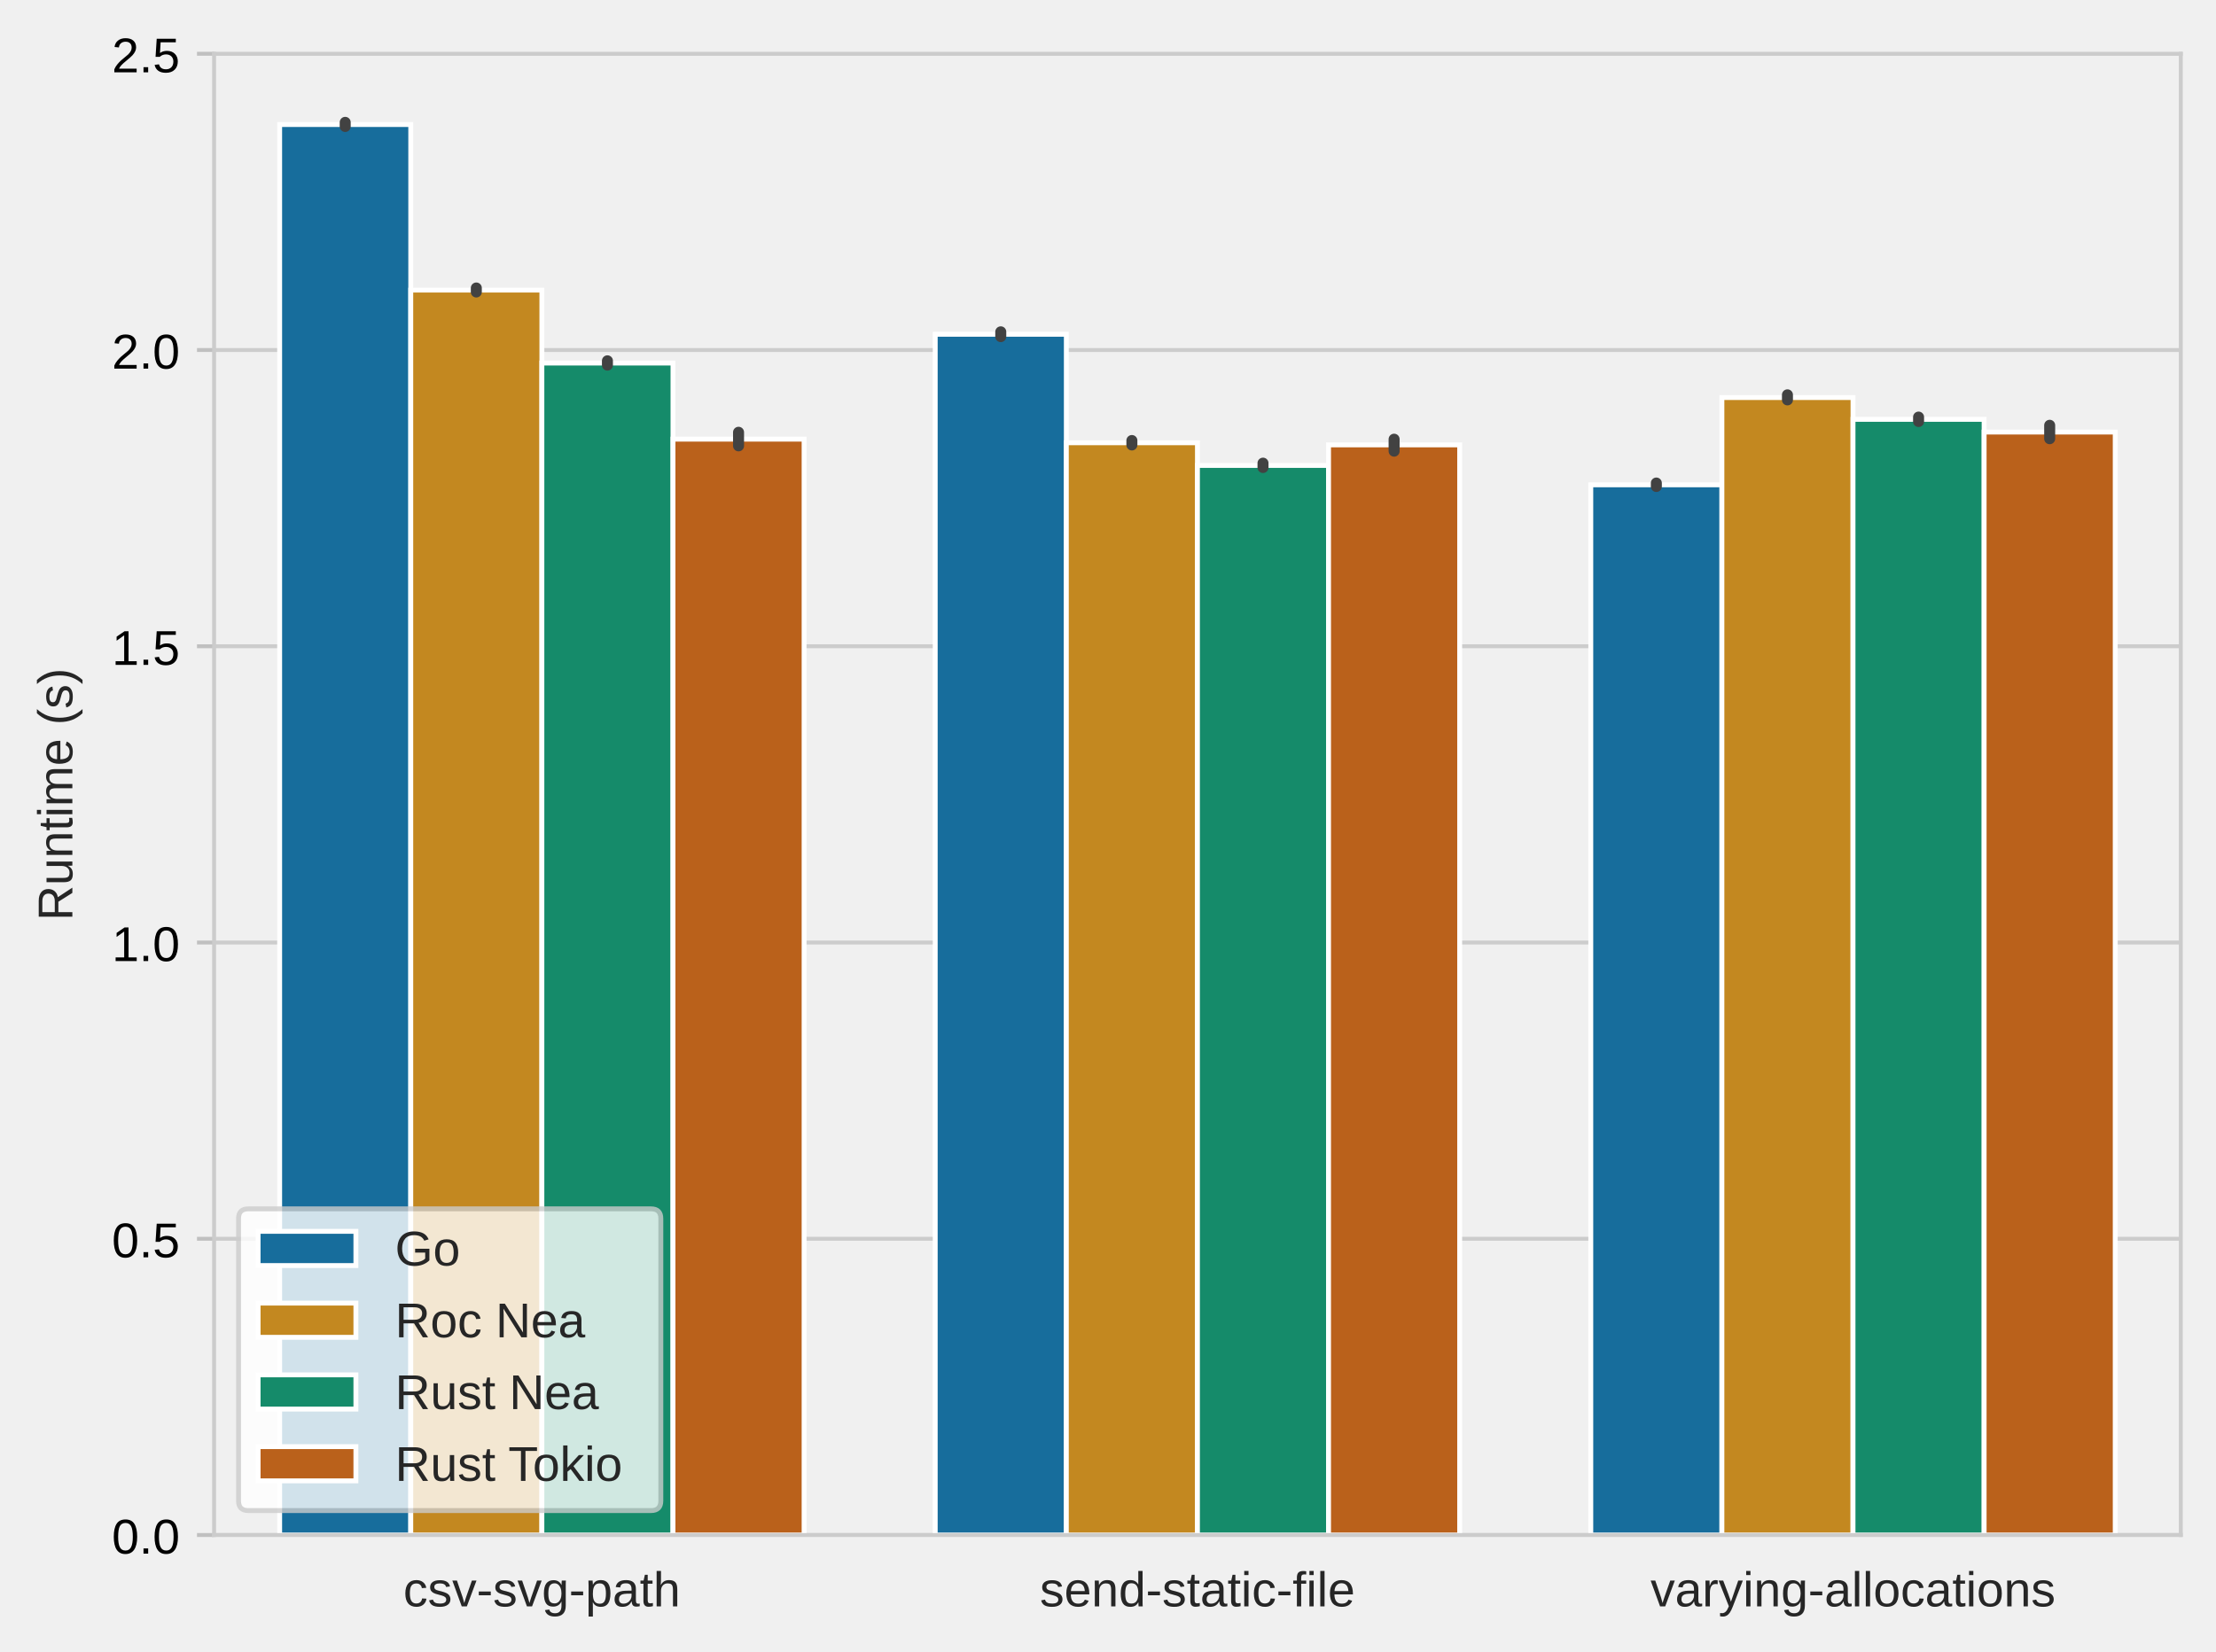
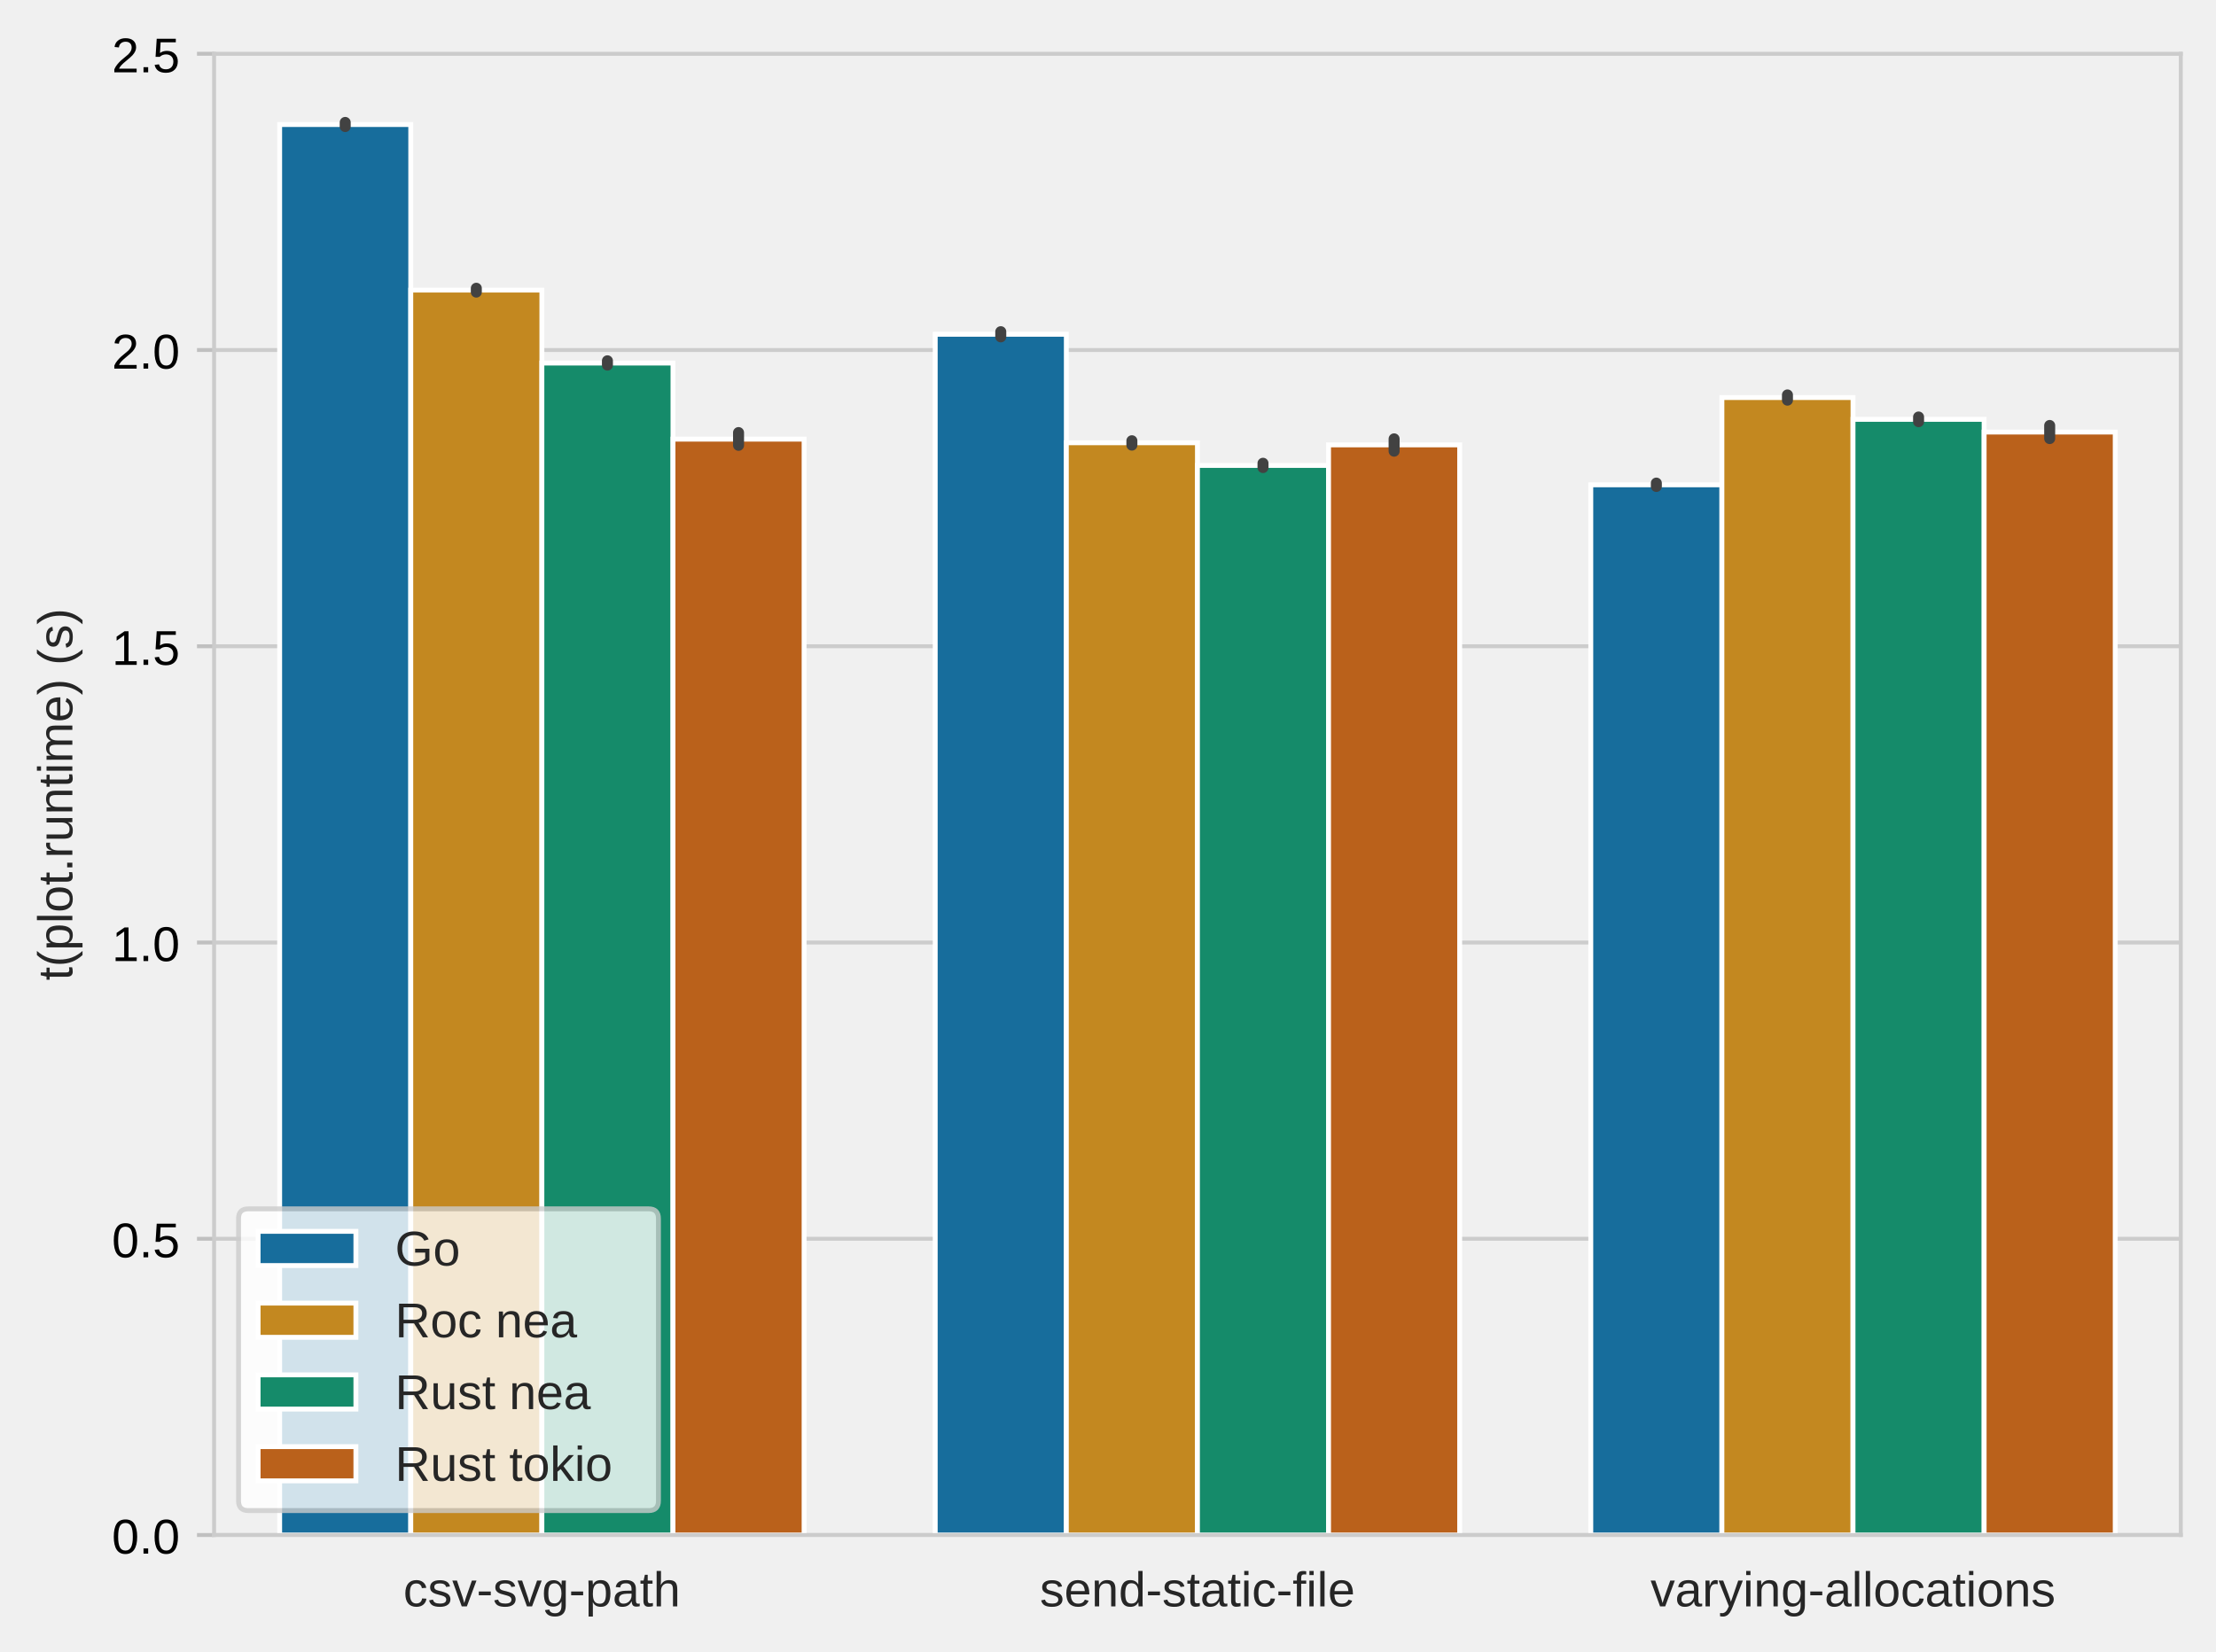
<svg xmlns="http://www.w3.org/2000/svg" xmlns:xlink="http://www.w3.org/1999/xlink" width="453.171pt" height="337.837pt" viewBox="0 0 453.171 337.837" version="1.1">
  <defs>
    <style type="text/css">*{stroke-linejoin: round; stroke-linecap: butt}</style>
  </defs>
  <g id="figure_1">
    <g id="patch_1">
      <path d="M 0 337.837  L 453.171 337.837  L 453.171 0  L 0 0  L 0 337.837  z " style="fill: none" />
    </g>
    <g id="axes_1">
      <g id="patch_2">
        <path d="M 43.781 313.959  L 445.971 313.959  L 445.971 10.999  L 43.781 10.999  L 43.781 313.959  z " style="fill: none" />
      </g>
      <g id="matplotlib.axis_1">
        <g id="xtick_1">
          <g id="text_1">
            <text style="font-size: 10px; font-family: 'Arial', 'DejaVu Sans', 'Liberation Sans', 'Bitstream Vera Sans', sans-serif; text-anchor: middle; fill: #262626" x="110.813" y="328.558" transform="rotate(-0 110.8129 328.5577)">csv-svg-path</text>
          </g>
        </g>
        <g id="xtick_2">
          <g id="text_2">
            <text style="font-size: 10px; font-family: 'Arial', 'DejaVu Sans', 'Liberation Sans', 'Bitstream Vera Sans', sans-serif; text-anchor: middle; fill: #262626" x="244.876" y="328.558" transform="rotate(-0 244.8762 328.5577)">send-static-file</text>
          </g>
        </g>
        <g id="xtick_3">
          <g id="text_3">
            <text style="font-size: 10px; font-family: 'Arial', 'DejaVu Sans', 'Liberation Sans', 'Bitstream Vera Sans', sans-serif; text-anchor: middle; fill: #262626" x="378.94" y="328.558" transform="rotate(-0 378.9396 328.5577)">varying-allocations</text>
          </g>
        </g>
      </g>
      <g id="matplotlib.axis_2">
        <g id="ytick_1">
          <g id="line2d_1">
-             <path d="M 43.781 313.959  L 445.971 313.959  " clip-path="url(#p7ef43e646b)" style="fill: none; stroke: #cccccc; stroke-width: 0.8; stroke-linecap: round" />
+             <path d="M 43.781 313.959  L 445.971 313.959  " clip-path="url(#p4b866613f7)" style="fill: none; stroke: #cccccc; stroke-width: 0.8; stroke-linecap: round" />
          </g>
          <g id="line2d_2">
            <defs>
-               <path id="mdd7b004e25" d="M 0 0  L -3.5 0  " style="stroke: #c0c0c0; stroke-width: 0.8" />
+               <path id="ma809f89f6f" d="M 0 0  L -3.5 0  " style="stroke: #c0c0c0; stroke-width: 0.8" />
            </defs>
            <g>
-               <use xlink:href="#mdd7b004e25" x="43.781" y="313.959" style="fill: #c0c0c0; stroke: #c0c0c0; stroke-width: 0.8" />
+               <use xlink:href="#ma809f89f6f" x="43.781" y="313.959" style="fill: #c0c0c0; stroke: #c0c0c0; stroke-width: 0.8" />
            </g>
          </g>
          <g id="text_4">
            <text style="font-size: 10px; font-family: 'Arial', 'DejaVu Sans', 'Liberation Sans', 'Bitstream Vera Sans', sans-serif; text-anchor: end" x="36.781" y="317.758" transform="rotate(-0 36.78125 317.7584)">0.0</text>
          </g>
        </g>
        <g id="ytick_2">
          <g id="line2d_3">
-             <path d="M 43.781 253.367  L 445.971 253.367  " clip-path="url(#p7ef43e646b)" style="fill: none; stroke: #cccccc; stroke-width: 0.8; stroke-linecap: round" />
+             <path d="M 43.781 253.367  L 445.971 253.367  " clip-path="url(#p4b866613f7)" style="fill: none; stroke: #cccccc; stroke-width: 0.8; stroke-linecap: round" />
          </g>
          <g id="line2d_4">
            <g>
-               <use xlink:href="#mdd7b004e25" x="43.781" y="253.367" style="fill: #c0c0c0; stroke: #c0c0c0; stroke-width: 0.8" />
+               <use xlink:href="#ma809f89f6f" x="43.781" y="253.367" style="fill: #c0c0c0; stroke: #c0c0c0; stroke-width: 0.8" />
            </g>
          </g>
          <g id="text_5">
            <text style="font-size: 10px; font-family: 'Arial', 'DejaVu Sans', 'Liberation Sans', 'Bitstream Vera Sans', sans-serif; text-anchor: end" x="36.781" y="257.166" transform="rotate(-0 36.78125 257.1664)">0.5</text>
          </g>
        </g>
        <g id="ytick_3">
          <g id="line2d_5">
-             <path d="M 43.781 192.775  L 445.971 192.775  " clip-path="url(#p7ef43e646b)" style="fill: none; stroke: #cccccc; stroke-width: 0.8; stroke-linecap: round" />
+             <path d="M 43.781 192.775  L 445.971 192.775  " clip-path="url(#p4b866613f7)" style="fill: none; stroke: #cccccc; stroke-width: 0.8; stroke-linecap: round" />
          </g>
          <g id="line2d_6">
            <g>
-               <use xlink:href="#mdd7b004e25" x="43.781" y="192.775" style="fill: #c0c0c0; stroke: #c0c0c0; stroke-width: 0.8" />
+               <use xlink:href="#ma809f89f6f" x="43.781" y="192.775" style="fill: #c0c0c0; stroke: #c0c0c0; stroke-width: 0.8" />
            </g>
          </g>
          <g id="text_6">
            <text style="font-size: 10px; font-family: 'Arial', 'DejaVu Sans', 'Liberation Sans', 'Bitstream Vera Sans', sans-serif; text-anchor: end" x="36.781" y="196.574" transform="rotate(-0 36.78125 196.5744)">1.0</text>
          </g>
        </g>
        <g id="ytick_4">
          <g id="line2d_7">
-             <path d="M 43.781 132.183  L 445.971 132.183  " clip-path="url(#p7ef43e646b)" style="fill: none; stroke: #cccccc; stroke-width: 0.8; stroke-linecap: round" />
+             <path d="M 43.781 132.183  L 445.971 132.183  " clip-path="url(#p4b866613f7)" style="fill: none; stroke: #cccccc; stroke-width: 0.8; stroke-linecap: round" />
          </g>
          <g id="line2d_8">
            <g>
-               <use xlink:href="#mdd7b004e25" x="43.781" y="132.183" style="fill: #c0c0c0; stroke: #c0c0c0; stroke-width: 0.8" />
+               <use xlink:href="#ma809f89f6f" x="43.781" y="132.183" style="fill: #c0c0c0; stroke: #c0c0c0; stroke-width: 0.8" />
            </g>
          </g>
          <g id="text_7">
            <text style="font-size: 10px; font-family: 'Arial', 'DejaVu Sans', 'Liberation Sans', 'Bitstream Vera Sans', sans-serif; text-anchor: end" x="36.781" y="135.982" transform="rotate(-0 36.78125 135.9824)">1.5</text>
          </g>
        </g>
        <g id="ytick_5">
          <g id="line2d_9">
-             <path d="M 43.781 71.591  L 445.971 71.591  " clip-path="url(#p7ef43e646b)" style="fill: none; stroke: #cccccc; stroke-width: 0.8; stroke-linecap: round" />
+             <path d="M 43.781 71.591  L 445.971 71.591  " clip-path="url(#p4b866613f7)" style="fill: none; stroke: #cccccc; stroke-width: 0.8; stroke-linecap: round" />
          </g>
          <g id="line2d_10">
            <g>
-               <use xlink:href="#mdd7b004e25" x="43.781" y="71.591" style="fill: #c0c0c0; stroke: #c0c0c0; stroke-width: 0.8" />
+               <use xlink:href="#ma809f89f6f" x="43.781" y="71.591" style="fill: #c0c0c0; stroke: #c0c0c0; stroke-width: 0.8" />
            </g>
          </g>
          <g id="text_8">
            <text style="font-size: 10px; font-family: 'Arial', 'DejaVu Sans', 'Liberation Sans', 'Bitstream Vera Sans', sans-serif; text-anchor: end" x="36.781" y="75.39" transform="rotate(-0 36.78125 75.39044)">2.0</text>
          </g>
        </g>
        <g id="ytick_6">
          <g id="line2d_11">
-             <path d="M 43.781 10.999  L 445.971 10.999  " clip-path="url(#p7ef43e646b)" style="fill: none; stroke: #cccccc; stroke-width: 0.8; stroke-linecap: round" />
+             <path d="M 43.781 10.999  L 445.971 10.999  " clip-path="url(#p4b866613f7)" style="fill: none; stroke: #cccccc; stroke-width: 0.8; stroke-linecap: round" />
          </g>
          <g id="line2d_12">
            <g>
-               <use xlink:href="#mdd7b004e25" x="43.781" y="10.999" style="fill: #c0c0c0; stroke: #c0c0c0; stroke-width: 0.8" />
+               <use xlink:href="#ma809f89f6f" x="43.781" y="10.999" style="fill: #c0c0c0; stroke: #c0c0c0; stroke-width: 0.8" />
            </g>
          </g>
          <g id="text_9">
            <text style="font-size: 10px; font-family: 'Arial', 'DejaVu Sans', 'Liberation Sans', 'Bitstream Vera Sans', sans-serif; text-anchor: end" x="36.781" y="14.798" transform="rotate(-0 36.78125 14.79844)">2.5</text>
          </g>
        </g>
        <g id="text_10">
-           <text style="font-size: 10px; font-family: 'Arial', 'DejaVu Sans', 'Liberation Sans', 'Bitstream Vera Sans', sans-serif; text-anchor: middle; fill: #262626" x="14.798" y="162.479" transform="rotate(-90 14.79844 162.4792)">Runtime (s)</text>
+           <text style="font-size: 10px; font-family: 'Arial', 'DejaVu Sans', 'Liberation Sans', 'Bitstream Vera Sans', sans-serif; text-anchor: middle; fill: #262626" x="14.798" y="162.479" transform="rotate(-90 14.79844 162.4792)">t(plot.runtime) (s)</text>
        </g>
      </g>
      <g id="patch_3">
-         <path d="M 57.188 313.959  L 84 313.959  L 84 25.467  L 57.188 25.467  z " clip-path="url(#p7ef43e646b)" style="fill: #176d9c; stroke: #ffffff; stroke-linejoin: miter" />
+         <path d="M 57.188 313.959  L 84 313.959  L 84 25.467  L 57.188 25.467  z " clip-path="url(#p4b866613f7)" style="fill: #176d9c; stroke: #ffffff; stroke-linejoin: miter" />
      </g>
      <g id="patch_4">
-         <path d="M 191.251 313.959  L 218.064 313.959  L 218.064 68.366  L 191.251 68.366  z " clip-path="url(#p7ef43e646b)" style="fill: #176d9c; stroke: #ffffff; stroke-linejoin: miter" />
+         <path d="M 191.251 313.959  L 218.064 313.959  L 218.064 68.366  L 191.251 68.366  z " clip-path="url(#p4b866613f7)" style="fill: #176d9c; stroke: #ffffff; stroke-linejoin: miter" />
      </g>
      <g id="patch_5">
-         <path d="M 325.314 313.959  L 352.127 313.959  L 352.127 99.163  L 325.314 99.163  z " clip-path="url(#p7ef43e646b)" style="fill: #176d9c; stroke: #ffffff; stroke-linejoin: miter" />
+         <path d="M 325.314 313.959  L 352.127 313.959  L 352.127 99.163  L 325.314 99.163  z " clip-path="url(#p4b866613f7)" style="fill: #176d9c; stroke: #ffffff; stroke-linejoin: miter" />
      </g>
      <g id="patch_6">
-         <path d="M 84 313.959  L 110.813 313.959  L 110.813 59.336  L 84 59.336  z " clip-path="url(#p7ef43e646b)" style="fill: #c38820; stroke: #ffffff; stroke-linejoin: miter" />
+         <path d="M 84 313.959  L 110.813 313.959  L 110.813 59.336  L 84 59.336  z " clip-path="url(#p4b866613f7)" style="fill: #c38820; stroke: #ffffff; stroke-linejoin: miter" />
      </g>
      <g id="patch_7">
-         <path d="M 218.064 313.959  L 244.876 313.959  L 244.876 90.562  L 218.064 90.562  z " clip-path="url(#p7ef43e646b)" style="fill: #c38820; stroke: #ffffff; stroke-linejoin: miter" />
+         <path d="M 218.064 313.959  L 244.876 313.959  L 244.876 90.562  L 218.064 90.562  z " clip-path="url(#p4b866613f7)" style="fill: #c38820; stroke: #ffffff; stroke-linejoin: miter" />
      </g>
      <g id="patch_8">
-         <path d="M 352.127 313.959  L 378.94 313.959  L 378.94 81.315  L 352.127 81.315  z " clip-path="url(#p7ef43e646b)" style="fill: #c38820; stroke: #ffffff; stroke-linejoin: miter" />
+         <path d="M 352.127 313.959  L 378.94 313.959  L 378.94 81.315  L 352.127 81.315  z " clip-path="url(#p4b866613f7)" style="fill: #c38820; stroke: #ffffff; stroke-linejoin: miter" />
      </g>
      <g id="patch_9">
-         <path d="M 110.813 313.959  L 137.626 313.959  L 137.626 74.251  L 110.813 74.251  z " clip-path="url(#p7ef43e646b)" style="fill: #158b6a; stroke: #ffffff; stroke-linejoin: miter" />
+         <path d="M 110.813 313.959  L 137.626 313.959  L 137.626 74.251  L 110.813 74.251  z " clip-path="url(#p4b866613f7)" style="fill: #158b6a; stroke: #ffffff; stroke-linejoin: miter" />
      </g>
      <g id="patch_10">
-         <path d="M 244.876 313.959  L 271.689 313.959  L 271.689 95.198  L 244.876 95.198  z " clip-path="url(#p7ef43e646b)" style="fill: #158b6a; stroke: #ffffff; stroke-linejoin: miter" />
+         <path d="M 244.876 313.959  L 271.689 313.959  L 271.689 95.198  L 244.876 95.198  z " clip-path="url(#p4b866613f7)" style="fill: #158b6a; stroke: #ffffff; stroke-linejoin: miter" />
      </g>
      <g id="patch_11">
-         <path d="M 378.94 313.959  L 405.752 313.959  L 405.752 85.774  L 378.94 85.774  z " clip-path="url(#p7ef43e646b)" style="fill: #158b6a; stroke: #ffffff; stroke-linejoin: miter" />
+         <path d="M 378.94 313.959  L 405.752 313.959  L 405.752 85.774  L 378.94 85.774  z " clip-path="url(#p4b866613f7)" style="fill: #158b6a; stroke: #ffffff; stroke-linejoin: miter" />
      </g>
      <g id="patch_12">
-         <path d="M 137.626 313.959  L 164.438 313.959  L 164.438 89.82  L 137.626 89.82  z " clip-path="url(#p7ef43e646b)" style="fill: #ba611b; stroke: #ffffff; stroke-linejoin: miter" />
+         <path d="M 137.626 313.959  L 164.438 313.959  L 164.438 89.82  L 137.626 89.82  z " clip-path="url(#p4b866613f7)" style="fill: #ba611b; stroke: #ffffff; stroke-linejoin: miter" />
      </g>
      <g id="patch_13">
-         <path d="M 271.689 313.959  L 298.502 313.959  L 298.502 90.993  L 271.689 90.993  z " clip-path="url(#p7ef43e646b)" style="fill: #ba611b; stroke: #ffffff; stroke-linejoin: miter" />
+         <path d="M 271.689 313.959  L 298.502 313.959  L 298.502 90.993  L 271.689 90.993  z " clip-path="url(#p4b866613f7)" style="fill: #ba611b; stroke: #ffffff; stroke-linejoin: miter" />
      </g>
      <g id="patch_14">
-         <path d="M 405.752 313.959  L 432.565 313.959  L 432.565 88.372  L 405.752 88.372  z " clip-path="url(#p7ef43e646b)" style="fill: #ba611b; stroke: #ffffff; stroke-linejoin: miter" />
+         <path d="M 405.752 313.959  L 432.565 313.959  L 432.565 88.372  L 405.752 88.372  z " clip-path="url(#p4b866613f7)" style="fill: #ba611b; stroke: #ffffff; stroke-linejoin: miter" />
      </g>
      <g id="patch_15">
-         <path d="M 110.813 313.959  L 110.813 313.959  L 110.813 313.959  L 110.813 313.959  z " clip-path="url(#p7ef43e646b)" style="fill: #176d9c; stroke: #ffffff; stroke-linejoin: miter" />
+         <path d="M 110.813 313.959  L 110.813 313.959  L 110.813 313.959  L 110.813 313.959  z " clip-path="url(#p4b866613f7)" style="fill: #176d9c; stroke: #ffffff; stroke-linejoin: miter" />
      </g>
      <g id="patch_16">
-         <path d="M 110.813 313.959  L 110.813 313.959  L 110.813 313.959  L 110.813 313.959  z " clip-path="url(#p7ef43e646b)" style="fill: #c38820; stroke: #ffffff; stroke-linejoin: miter" />
+         <path d="M 110.813 313.959  L 110.813 313.959  L 110.813 313.959  L 110.813 313.959  z " clip-path="url(#p4b866613f7)" style="fill: #c38820; stroke: #ffffff; stroke-linejoin: miter" />
      </g>
      <g id="patch_17">
-         <path d="M 110.813 313.959  L 110.813 313.959  L 110.813 313.959  L 110.813 313.959  z " clip-path="url(#p7ef43e646b)" style="fill: #158b6a; stroke: #ffffff; stroke-linejoin: miter" />
+         <path d="M 110.813 313.959  L 110.813 313.959  L 110.813 313.959  L 110.813 313.959  z " clip-path="url(#p4b866613f7)" style="fill: #158b6a; stroke: #ffffff; stroke-linejoin: miter" />
      </g>
      <g id="patch_18">
-         <path d="M 110.813 313.959  L 110.813 313.959  L 110.813 313.959  L 110.813 313.959  z " clip-path="url(#p7ef43e646b)" style="fill: #ba611b; stroke: #ffffff; stroke-linejoin: miter" />
+         <path d="M 110.813 313.959  L 110.813 313.959  L 110.813 313.959  L 110.813 313.959  z " clip-path="url(#p4b866613f7)" style="fill: #ba611b; stroke: #ffffff; stroke-linejoin: miter" />
      </g>
      <g id="line2d_13">
-         <path d="M 70.594 25.871  L 70.594 25.023  " clip-path="url(#p7ef43e646b)" style="fill: none; stroke: #424242; stroke-width: 2.25; stroke-linecap: round" />
+         <path d="M 70.594 25.887  L 70.594 25.039  " clip-path="url(#p4b866613f7)" style="fill: none; stroke: #424242; stroke-width: 2.25; stroke-linecap: round" />
      </g>
      <g id="line2d_14">
-         <path d="M 204.657 68.851  L 204.657 67.868  " clip-path="url(#p7ef43e646b)" style="fill: none; stroke: #424242; stroke-width: 2.25; stroke-linecap: round" />
+         <path d="M 204.657 68.9  L 204.657 67.84  " clip-path="url(#p4b866613f7)" style="fill: none; stroke: #424242; stroke-width: 2.25; stroke-linecap: round" />
      </g>
      <g id="line2d_15">
-         <path d="M 338.721 99.503  L 338.721 98.794  " clip-path="url(#p7ef43e646b)" style="fill: none; stroke: #424242; stroke-width: 2.25; stroke-linecap: round" />
+         <path d="M 338.721 99.495  L 338.721 98.807  " clip-path="url(#p4b866613f7)" style="fill: none; stroke: #424242; stroke-width: 2.25; stroke-linecap: round" />
      </g>
      <g id="line2d_16">
-         <path d="M 97.407 59.72  L 97.407 58.903  " clip-path="url(#p7ef43e646b)" style="fill: none; stroke: #424242; stroke-width: 2.25; stroke-linecap: round" />
+         <path d="M 97.407 59.742  L 97.407 58.955  " clip-path="url(#p4b866613f7)" style="fill: none; stroke: #424242; stroke-width: 2.25; stroke-linecap: round" />
      </g>
      <g id="line2d_17">
-         <path d="M 231.47 91.006  L 231.47 90.1  " clip-path="url(#p7ef43e646b)" style="fill: none; stroke: #424242; stroke-width: 2.25; stroke-linecap: round" />
+         <path d="M 231.47 91.038  L 231.47 90.148  " clip-path="url(#p4b866613f7)" style="fill: none; stroke: #424242; stroke-width: 2.25; stroke-linecap: round" />
      </g>
      <g id="line2d_18">
-         <path d="M 365.533 81.791  L 365.533 80.756  " clip-path="url(#p7ef43e646b)" style="fill: none; stroke: #424242; stroke-width: 2.25; stroke-linecap: round" />
+         <path d="M 365.533 81.846  L 365.533 80.776  " clip-path="url(#p4b866613f7)" style="fill: none; stroke: #424242; stroke-width: 2.25; stroke-linecap: round" />
      </g>
      <g id="line2d_19">
-         <path d="M 124.219 74.674  L 124.219 73.798  " clip-path="url(#p7ef43e646b)" style="fill: none; stroke: #424242; stroke-width: 2.25; stroke-linecap: round" />
+         <path d="M 124.219 74.67  L 124.219 73.795  " clip-path="url(#p4b866613f7)" style="fill: none; stroke: #424242; stroke-width: 2.25; stroke-linecap: round" />
      </g>
      <g id="line2d_20">
-         <path d="M 258.283 95.618  L 258.283 94.73  " clip-path="url(#p7ef43e646b)" style="fill: none; stroke: #424242; stroke-width: 2.25; stroke-linecap: round" />
+         <path d="M 258.283 95.629  L 258.283 94.752  " clip-path="url(#p4b866613f7)" style="fill: none; stroke: #424242; stroke-width: 2.25; stroke-linecap: round" />
      </g>
      <g id="line2d_21">
-         <path d="M 392.346 86.211  L 392.346 85.307  " clip-path="url(#p7ef43e646b)" style="fill: none; stroke: #424242; stroke-width: 2.25; stroke-linecap: round" />
+         <path d="M 392.346 86.247  L 392.346 85.291  " clip-path="url(#p4b866613f7)" style="fill: none; stroke: #424242; stroke-width: 2.25; stroke-linecap: round" />
      </g>
      <g id="line2d_22">
-         <path d="M 151.032 91.193  L 151.032 88.413  " clip-path="url(#p7ef43e646b)" style="fill: none; stroke: #424242; stroke-width: 2.25; stroke-linecap: round" />
+         <path d="M 151.032 91.081  L 151.032 88.474  " clip-path="url(#p4b866613f7)" style="fill: none; stroke: #424242; stroke-width: 2.25; stroke-linecap: round" />
      </g>
      <g id="line2d_23">
-         <path d="M 285.095 92.277  L 285.095 89.83  " clip-path="url(#p7ef43e646b)" style="fill: none; stroke: #424242; stroke-width: 2.25; stroke-linecap: round" />
+         <path d="M 285.095 92.283  L 285.095 89.76  " clip-path="url(#p4b866613f7)" style="fill: none; stroke: #424242; stroke-width: 2.25; stroke-linecap: round" />
      </g>
      <g id="line2d_24">
-         <path d="M 419.159 89.733  L 419.159 86.983  " clip-path="url(#p7ef43e646b)" style="fill: none; stroke: #424242; stroke-width: 2.25; stroke-linecap: round" />
+         <path d="M 419.159 89.705  L 419.159 87.022  " clip-path="url(#p4b866613f7)" style="fill: none; stroke: #424242; stroke-width: 2.25; stroke-linecap: round" />
      </g>
      <g id="patch_19">
        <path d="M 43.781 313.959  L 43.781 10.999  " style="fill: none; stroke: #cccccc; stroke-width: 0.8; stroke-linejoin: miter; stroke-linecap: square" />
      </g>
      <g id="patch_20">
        <path d="M 445.971 313.959  L 445.971 10.999  " style="fill: none; stroke: #cccccc; stroke-width: 0.8; stroke-linejoin: miter; stroke-linecap: square" />
      </g>
      <g id="patch_21">
        <path d="M 43.781 313.959  L 445.971 313.959  " style="fill: none; stroke: #cccccc; stroke-width: 0.8; stroke-linejoin: miter; stroke-linecap: square" />
      </g>
      <g id="patch_22">
        <path d="M 43.781 10.999  L 445.971 10.999  " style="fill: none; stroke: #cccccc; stroke-width: 0.8; stroke-linejoin: miter; stroke-linecap: square" />
      </g>
      <g id="legend_1">
        <g id="patch_23">
-           <path d="M 50.781 308.959  L 133.139 308.959  Q 135.139 308.959 135.139 306.959  L 135.139 249.247  Q 135.139 247.247 133.139 247.247  L 50.781 247.247  Q 48.781 247.247 48.781 249.247  L 48.781 306.959  Q 48.781 308.959 50.781 308.959  z " style="fill: #ffffff; opacity: 0.8; stroke: #cccccc; stroke-linejoin: miter" />
+           <path d="M 50.781 308.959  L 132.652 308.959  Q 134.652 308.959 134.652 306.959  L 134.652 249.247  Q 134.652 247.247 132.652 247.247  L 50.781 247.247  Q 48.781 247.247 48.781 249.247  L 48.781 306.959  Q 48.781 308.959 50.781 308.959  z " style="fill: #ffffff; opacity: 0.8; stroke: #cccccc; stroke-linejoin: miter" />
        </g>
        <g id="patch_24">
          <path d="M 52.781 258.845  L 72.781 258.845  L 72.781 251.845  L 52.781 251.845  z " style="fill: #176d9c; stroke: #ffffff; stroke-linejoin: miter" />
        </g>
        <g id="text_11">
          <text style="font-size: 10px; font-family: 'Arial', 'DejaVu Sans', 'Liberation Sans', 'Bitstream Vera Sans', sans-serif; text-anchor: start; fill: #262626" x="80.781" y="258.845" transform="rotate(-0 80.78125 258.8452)">Go</text>
        </g>
        <g id="patch_25">
          <path d="M 52.781 273.523  L 72.781 273.523  L 72.781 266.523  L 52.781 266.523  z " style="fill: #c38820; stroke: #ffffff; stroke-linejoin: miter" />
        </g>
        <g id="text_12">
-           <text style="font-size: 10px; font-family: 'Arial', 'DejaVu Sans', 'Liberation Sans', 'Bitstream Vera Sans', sans-serif; text-anchor: start; fill: #262626" x="80.781" y="273.523" transform="rotate(-0 80.78125 273.5233)">Roc Nea</text>
+           <text style="font-size: 10px; font-family: 'Arial', 'DejaVu Sans', 'Liberation Sans', 'Bitstream Vera Sans', sans-serif; text-anchor: start; fill: #262626" x="80.781" y="273.523" transform="rotate(-0 80.78125 273.5233)">Roc nea</text>
        </g>
        <g id="patch_26">
          <path d="M 52.781 288.201  L 72.781 288.201  L 72.781 281.201  L 52.781 281.201  z " style="fill: #158b6a; stroke: #ffffff; stroke-linejoin: miter" />
        </g>
        <g id="text_13">
-           <text style="font-size: 10px; font-family: 'Arial', 'DejaVu Sans', 'Liberation Sans', 'Bitstream Vera Sans', sans-serif; text-anchor: start; fill: #262626" x="80.781" y="288.201" transform="rotate(-0 80.78125 288.2014)">Rust Nea</text>
+           <text style="font-size: 10px; font-family: 'Arial', 'DejaVu Sans', 'Liberation Sans', 'Bitstream Vera Sans', sans-serif; text-anchor: start; fill: #262626" x="80.781" y="288.201" transform="rotate(-0 80.78125 288.2014)">Rust nea</text>
        </g>
        <g id="patch_27">
          <path d="M 52.781 302.88  L 72.781 302.88  L 72.781 295.88  L 52.781 295.88  z " style="fill: #ba611b; stroke: #ffffff; stroke-linejoin: miter" />
        </g>
        <g id="text_14">
-           <text style="font-size: 10px; font-family: 'Arial', 'DejaVu Sans', 'Liberation Sans', 'Bitstream Vera Sans', sans-serif; text-anchor: start; fill: #262626" x="80.781" y="302.88" transform="rotate(-0 80.78125 302.8795)">Rust Tokio</text>
+           <text style="font-size: 10px; font-family: 'Arial', 'DejaVu Sans', 'Liberation Sans', 'Bitstream Vera Sans', sans-serif; text-anchor: start; fill: #262626" x="80.781" y="302.88" transform="rotate(-0 80.78125 302.8795)">Rust tokio</text>
        </g>
      </g>
    </g>
  </g>
  <defs>
-     <clipPath id="p7ef43e646b">
+     <clipPath id="p4b866613f7">
      <rect x="43.781" y="10.999" width="402.19" height="302.96" />
    </clipPath>
  </defs>
</svg>
